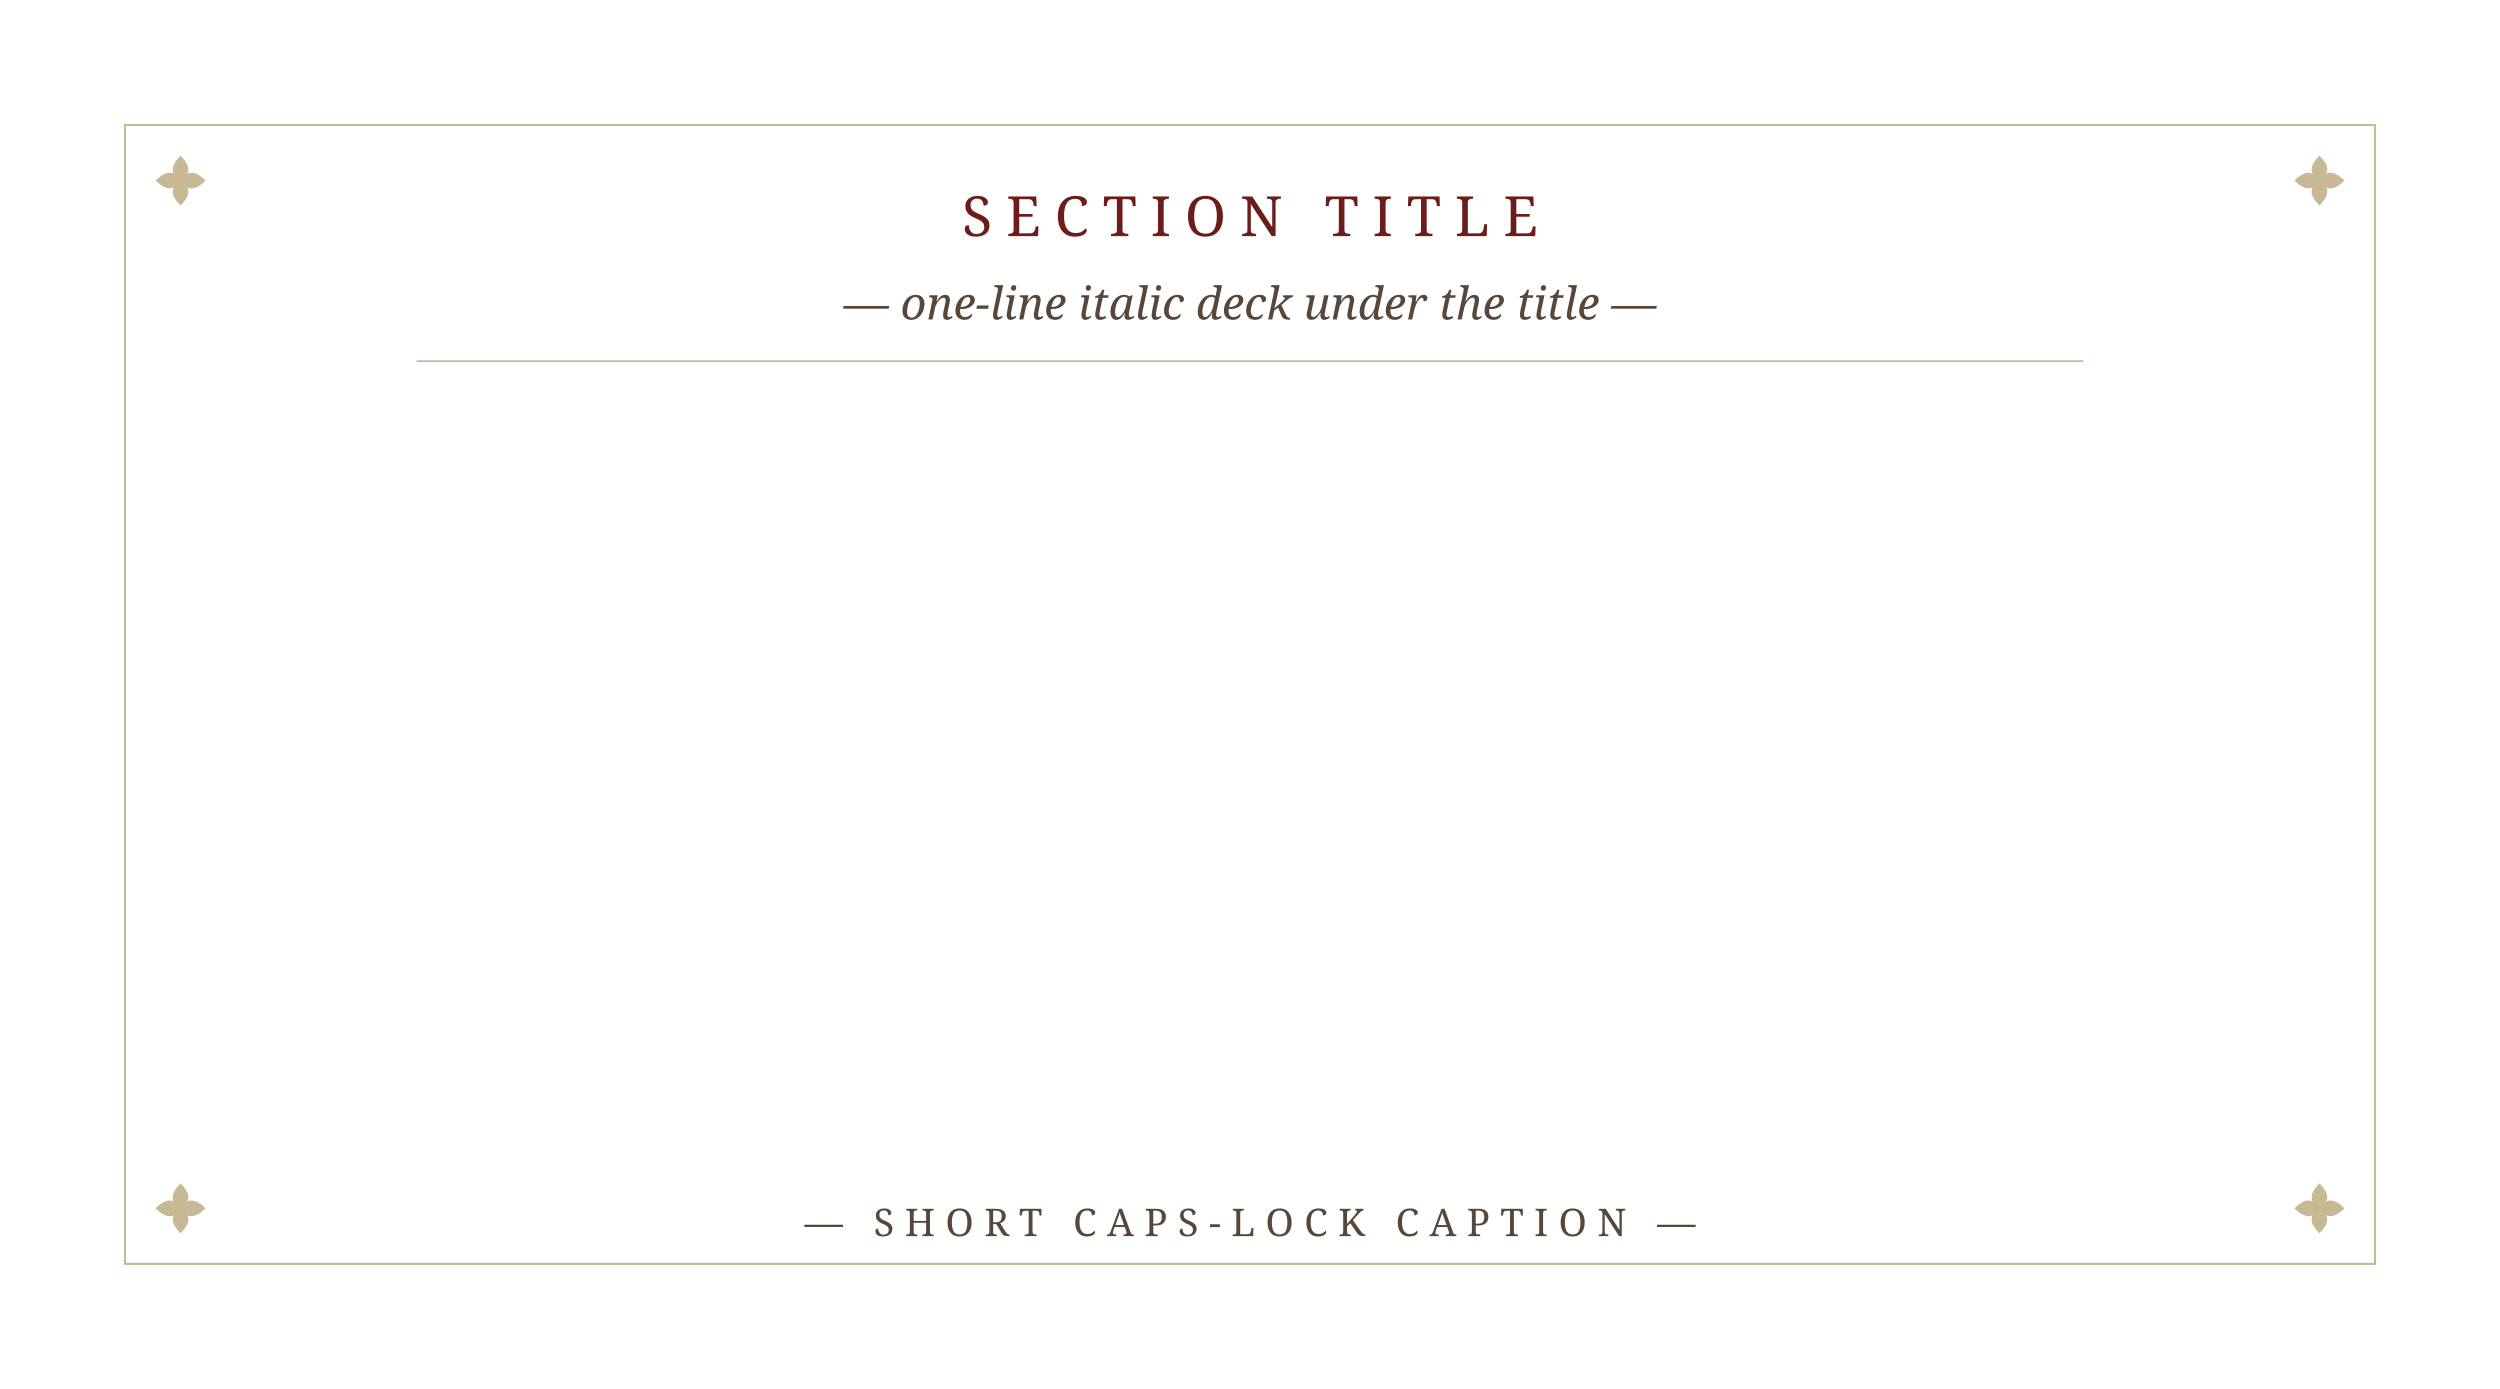
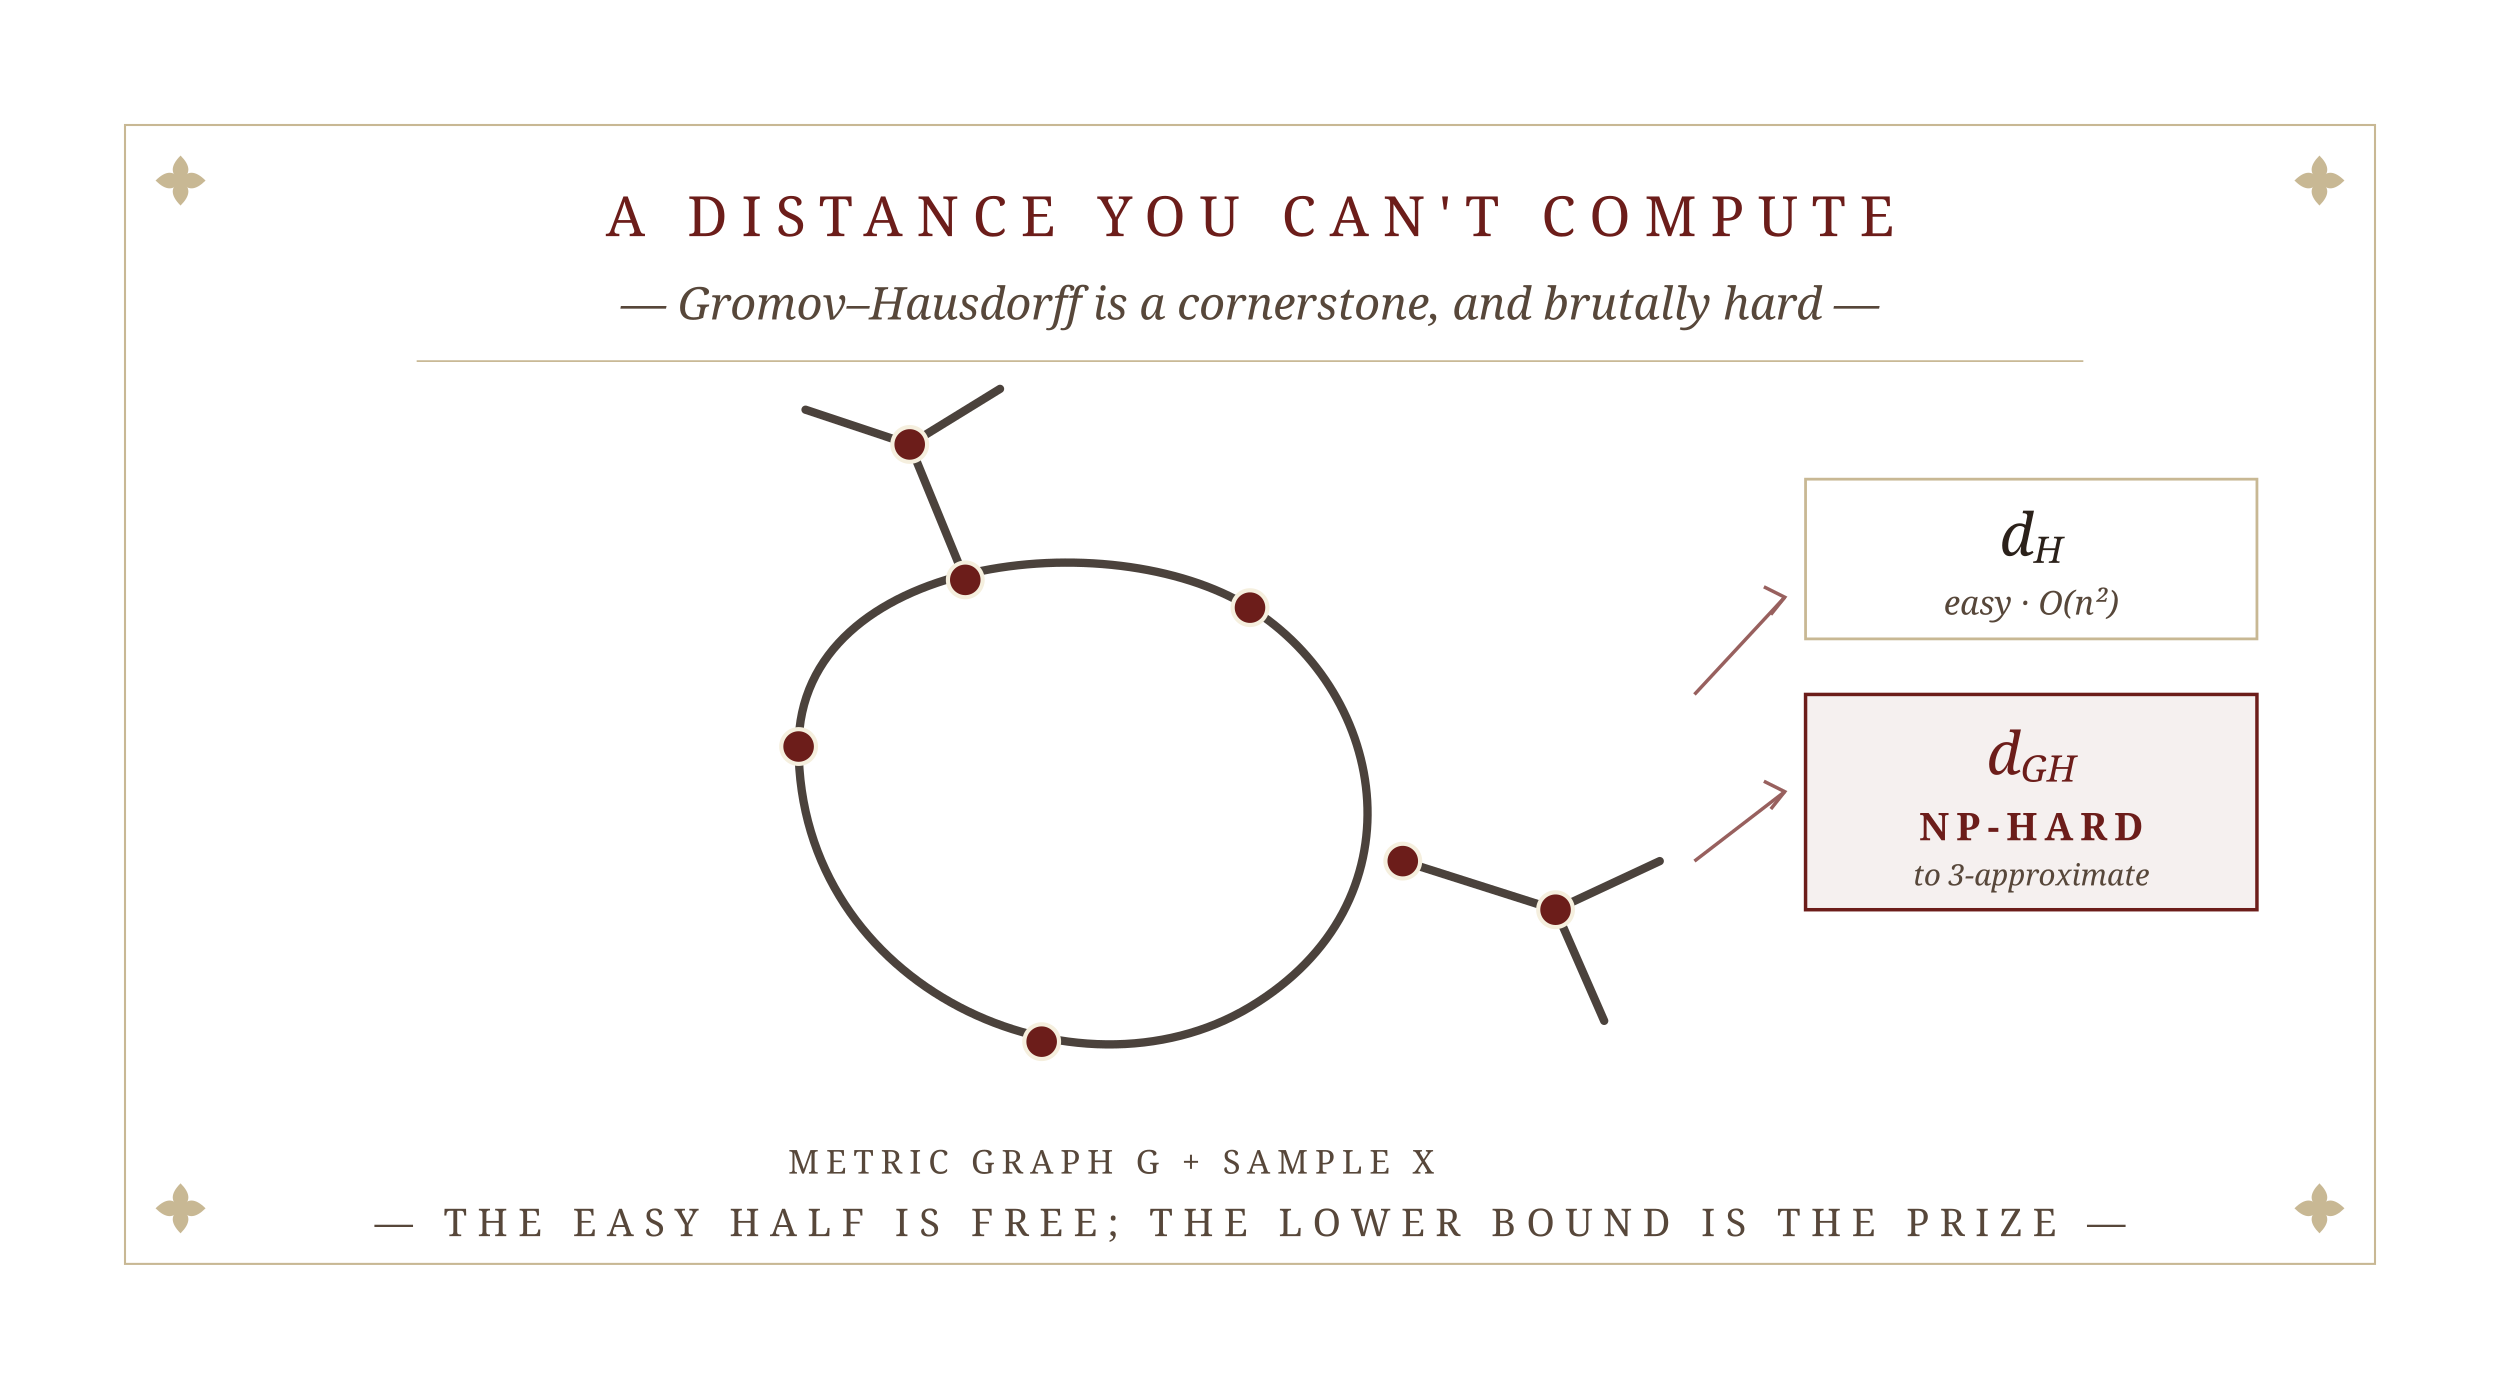
<svg xmlns="http://www.w3.org/2000/svg" viewBox="0 0 720 400" preserveAspectRatio="xMidYMid meet">
  <rect x="36" y="36" width="648" height="328" fill="none" stroke="#c8b894" stroke-width="0.6" />
-   <text x="360" y="68" fill="#6c1d1a" font-family="Alegreya SC, EB Garamond, Georgia, serif" font-weight="500" font-size="16" letter-spacing="4" text-anchor="middle">SECTION TITLE</text>
-   <text x="360" y="92" fill="#57473a" font-family="EB Garamond, Georgia, serif" font-style="italic" font-size="13" text-anchor="middle">— one-line italic deck under the title —</text>
+   <text x="360" y="68" fill="#6c1d1a" font-family="Alegreya SC, EB Garamond, Georgia, serif" font-weight="500" font-size="16" letter-spacing="4" text-anchor="middle">A DISTANCE YOU CAN'T COMPUTE</text>
+   <text x="360" y="92" fill="#57473a" font-family="EB Garamond, Georgia, serif" font-style="italic" font-size="13" text-anchor="middle">— Gromov–Hausdorff is a cornerstone, and brutally hard —</text>
  <line x1="120" y1="104" x2="600" y2="104" stroke="#c8b894" stroke-width="0.5" />
+   <g stroke="#2b211a" fill="none" stroke-width="2.4" stroke-linecap="round" stroke-linejoin="round" opacity="0.85">
+     <path d="M 230 215 C 230 160 320 150 360 175 C 400 200 410 260 360 290 C 310 320 230 285 230 215 Z" />
+     <line x1="278" y1="167" x2="262" y2="128" />
+     <line x1="262" y1="128" x2="232" y2="118" />
+     <line x1="262" y1="128" x2="288" y2="112" />
+     <line x1="404" y1="248" x2="448" y2="262" />
+     <line x1="448" y1="262" x2="478" y2="248" />
+     <line x1="448" y1="262" x2="462" y2="294" />
+   </g>
+   <g fill="#6c1d1a" stroke="#f5efde" stroke-width="1.2">
+     <circle cx="278" cy="167" r="5" />
+     <circle cx="360" cy="175" r="5" />
+     <circle cx="404" cy="248" r="5" />
+     <circle cx="300" cy="300" r="5" />
+     <circle cx="230" cy="215" r="5" />
+     <circle cx="262" cy="128" r="5" />
+     <circle cx="448" cy="262" r="5" />
+   </g>
+   <text x="320" y="338" fill="#57473a" font-family="Alegreya SC, EB Garamond, Georgia, serif" font-size="9.5" letter-spacing="2" text-anchor="middle">METRIC GRAPH G + SAMPLE X</text>
+   <g font-family="EB Garamond, Georgia, serif">
+     <rect x="520" y="138" width="130" height="46" fill="none" stroke="#c8b894" stroke-width="0.8" />
+     <text x="585" y="160" fill="#2b211a" font-style="italic" font-size="17" text-anchor="middle">d<tspan baseline-shift="sub" font-size="0.62em">H</tspan>
+     </text>
+     <text x="585" y="177" fill="#57473a" font-size="9.5" font-style="italic" text-anchor="middle">easy · O(n²)</text>
+     <rect x="520" y="200" width="130" height="62" fill="#6c1d1a" fill-opacity="0.07" stroke="#6c1d1a" stroke-width="1" />
+     <text x="585" y="223" fill="#6c1d1a" font-style="italic" font-size="17" text-anchor="middle">d<tspan baseline-shift="sub" font-size="0.62em">GH</tspan>
+     </text>
+     <text x="585" y="242" fill="#6c1d1a" font-family="Alegreya SC, EB Garamond, Georgia, serif" font-weight="700" font-size="11" letter-spacing="2" text-anchor="middle">NP-HARD</text>
+     <text x="585" y="255" fill="#57473a" font-size="8.5" font-style="italic" text-anchor="middle">to 3-approximate</text>
+   </g>
+   <g stroke="#6c1d1a" fill="none" stroke-width="1" opacity="0.7">
+     <line x1="488" y1="200" x2="514" y2="172" />
+     <path d="M 508 169 L 514 172 L 510 177" />
+     <line x1="488" y1="248" x2="514" y2="228" />
+     <path d="M 508 225 L 514 228 L 510 233" />
+   </g>
  <g fill="#c8b894" stroke="none">
    <g transform="translate(52, 52) scale(0.9)">
      <path d="M 0 -8 Q 5 -3 0 0 Q -5 -3 0 -8 Z" />
      <path d="M 0 8  Q 5 3  0 0 Q -5 3  0 8  Z" />
      <path d="M -8 0 Q -3 -5 0 0 Q -3 5 -8 0 Z" />
      <path d="M 8 0  Q 3 -5  0 0 Q 3 5  8 0  Z" />
      <circle cx="0" cy="0" r="2.0" />
    </g>
    <g transform="translate(668, 52) scale(0.9)">
      <path d="M 0 -8 Q 5 -3 0 0 Q -5 -3 0 -8 Z" />
      <path d="M 0 8  Q 5 3  0 0 Q -5 3  0 8  Z" />
      <path d="M -8 0 Q -3 -5 0 0 Q -3 5 -8 0 Z" />
      <path d="M 8 0  Q 3 -5  0 0 Q 3 5  8 0  Z" />
      <circle cx="0" cy="0" r="2.0" />
    </g>
    <g transform="translate(52, 348) scale(0.9)">
      <path d="M 0 -8 Q 5 -3 0 0 Q -5 -3 0 -8 Z" />
      <path d="M 0 8  Q 5 3  0 0 Q -5 3  0 8  Z" />
      <path d="M -8 0 Q -3 -5 0 0 Q -3 5 -8 0 Z" />
      <path d="M 8 0  Q 3 -5  0 0 Q 3 5  8 0  Z" />
      <circle cx="0" cy="0" r="2.0" />
    </g>
    <g transform="translate(668, 348) scale(0.9)">
      <path d="M 0 -8 Q 5 -3 0 0 Q -5 -3 0 -8 Z" />
      <path d="M 0 8  Q 5 3  0 0 Q -5 3  0 8  Z" />
      <path d="M -8 0 Q -3 -5 0 0 Q -3 5 -8 0 Z" />
      <path d="M 8 0  Q 3 -5  0 0 Q 3 5  8 0  Z" />
      <circle cx="0" cy="0" r="2.0" />
    </g>
  </g>
-   <text x="360" y="356" fill="#57473a" font-family="Alegreya SC, EB Garamond, Georgia, serif" font-size="11" letter-spacing="3" text-anchor="middle">— SHORT CAPS-LOCK CAPTION —</text>
+   <text x="360" y="356" fill="#57473a" font-family="Alegreya SC, EB Garamond, Georgia, serif" font-size="11" letter-spacing="3" text-anchor="middle">— THE EASY HALF IS FREE; THE LOWER BOUND IS THE PRIZE —</text>
</svg>
